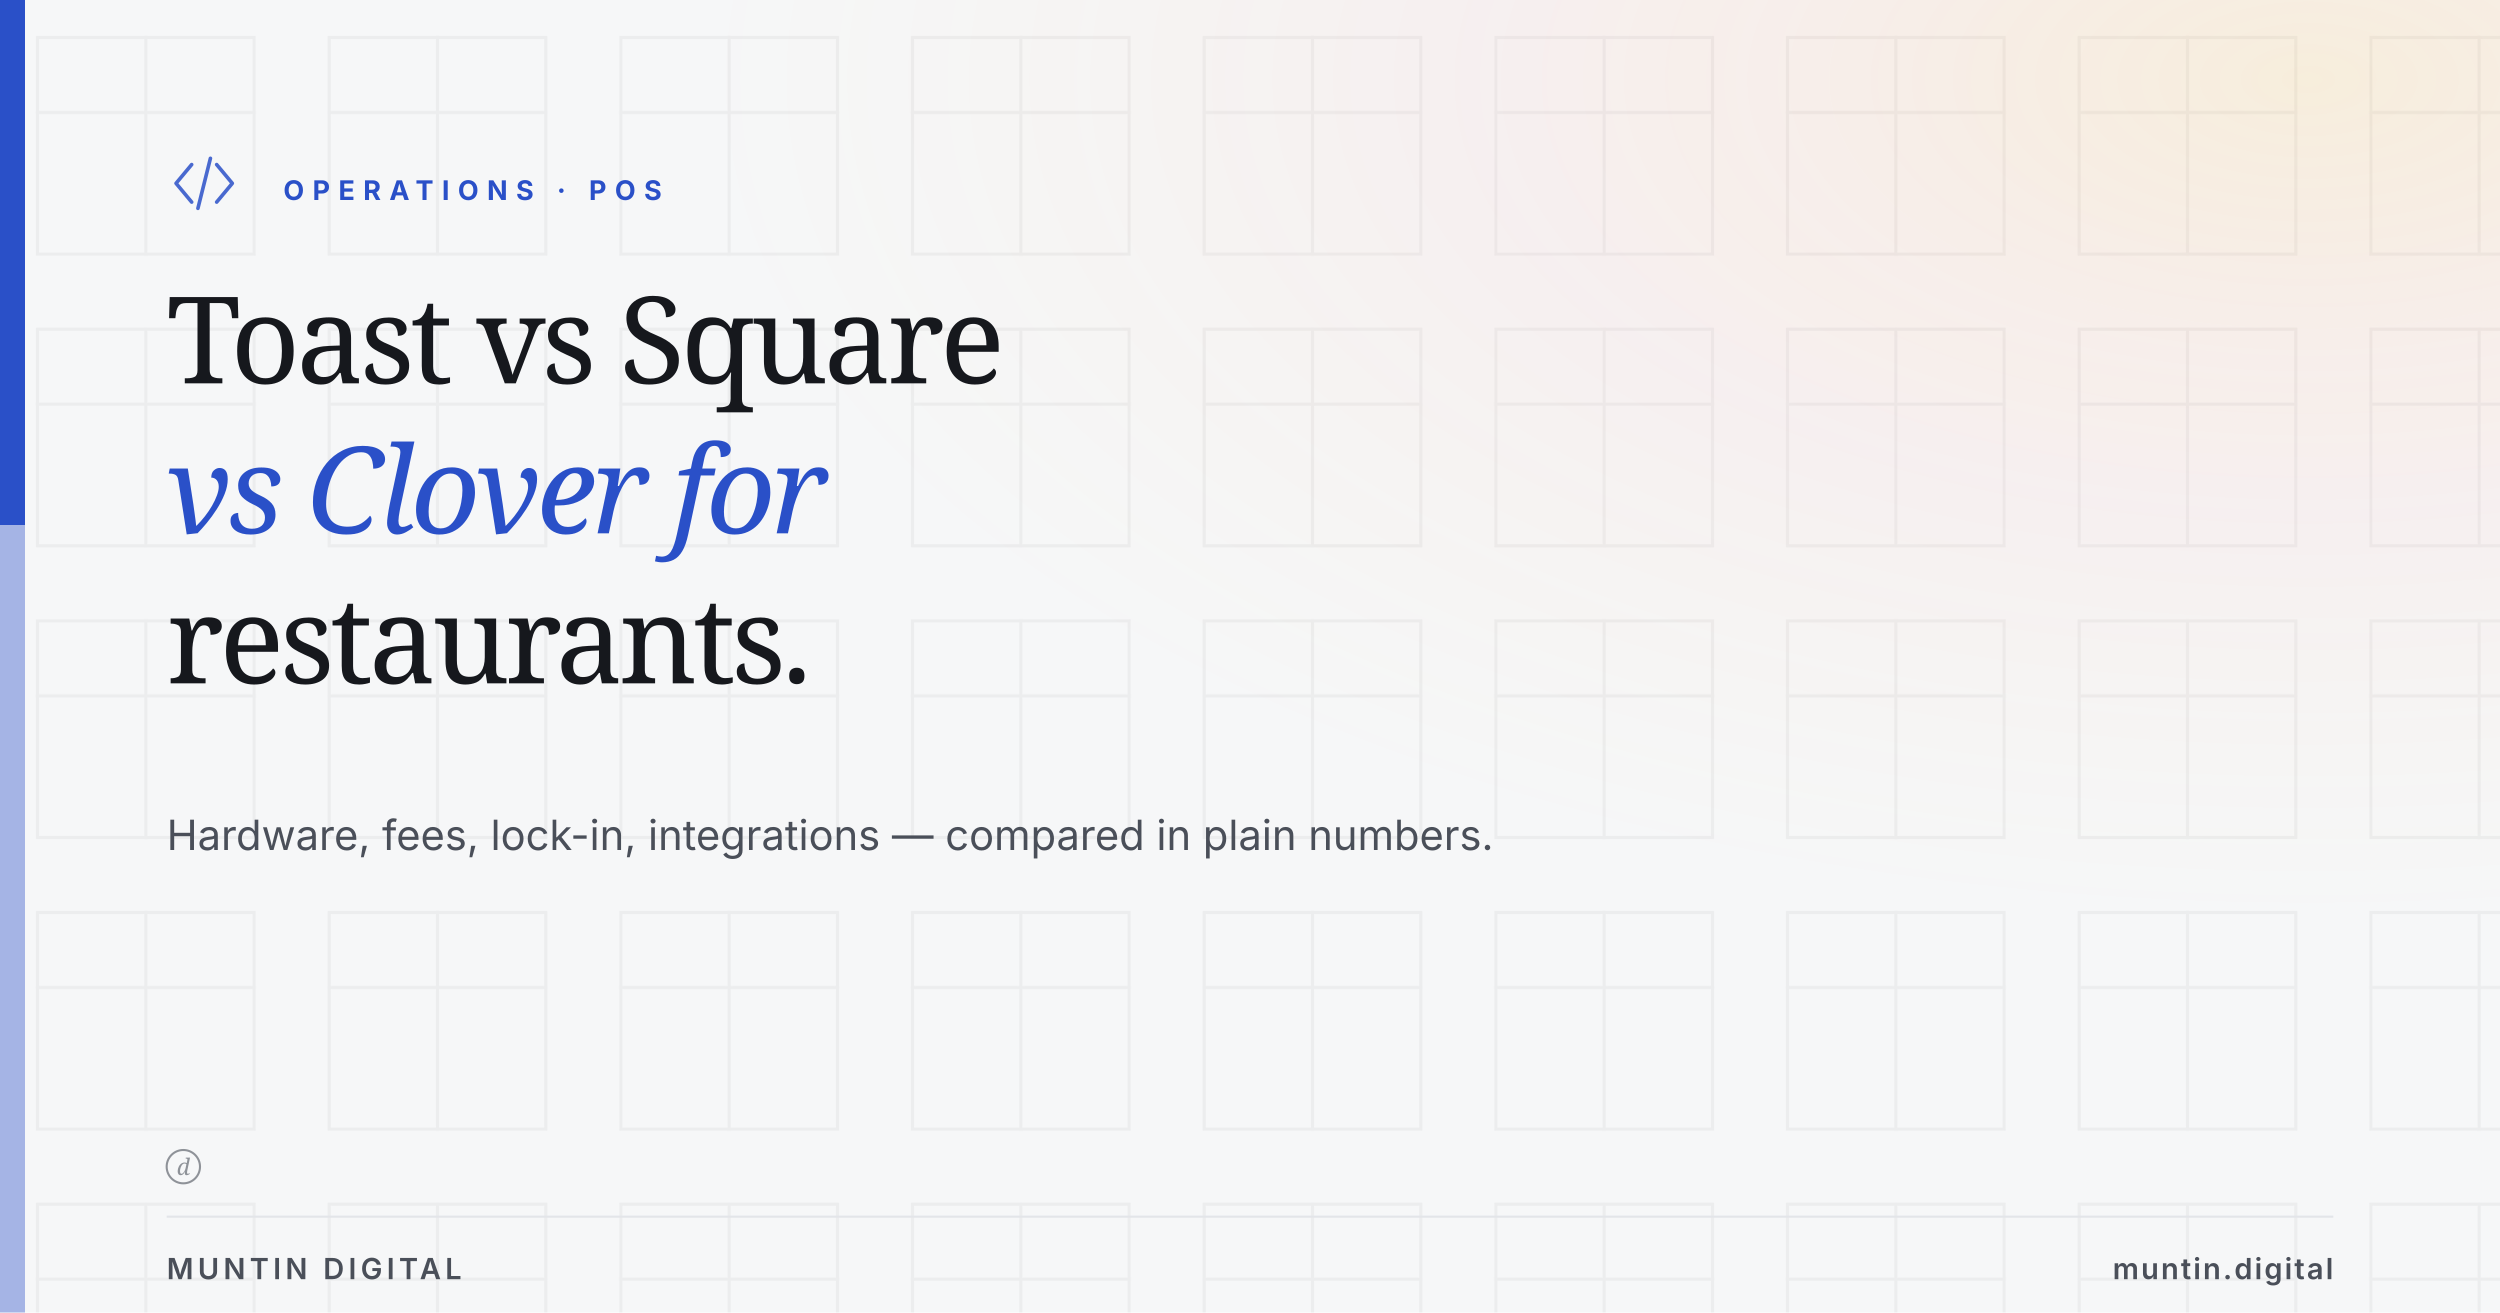
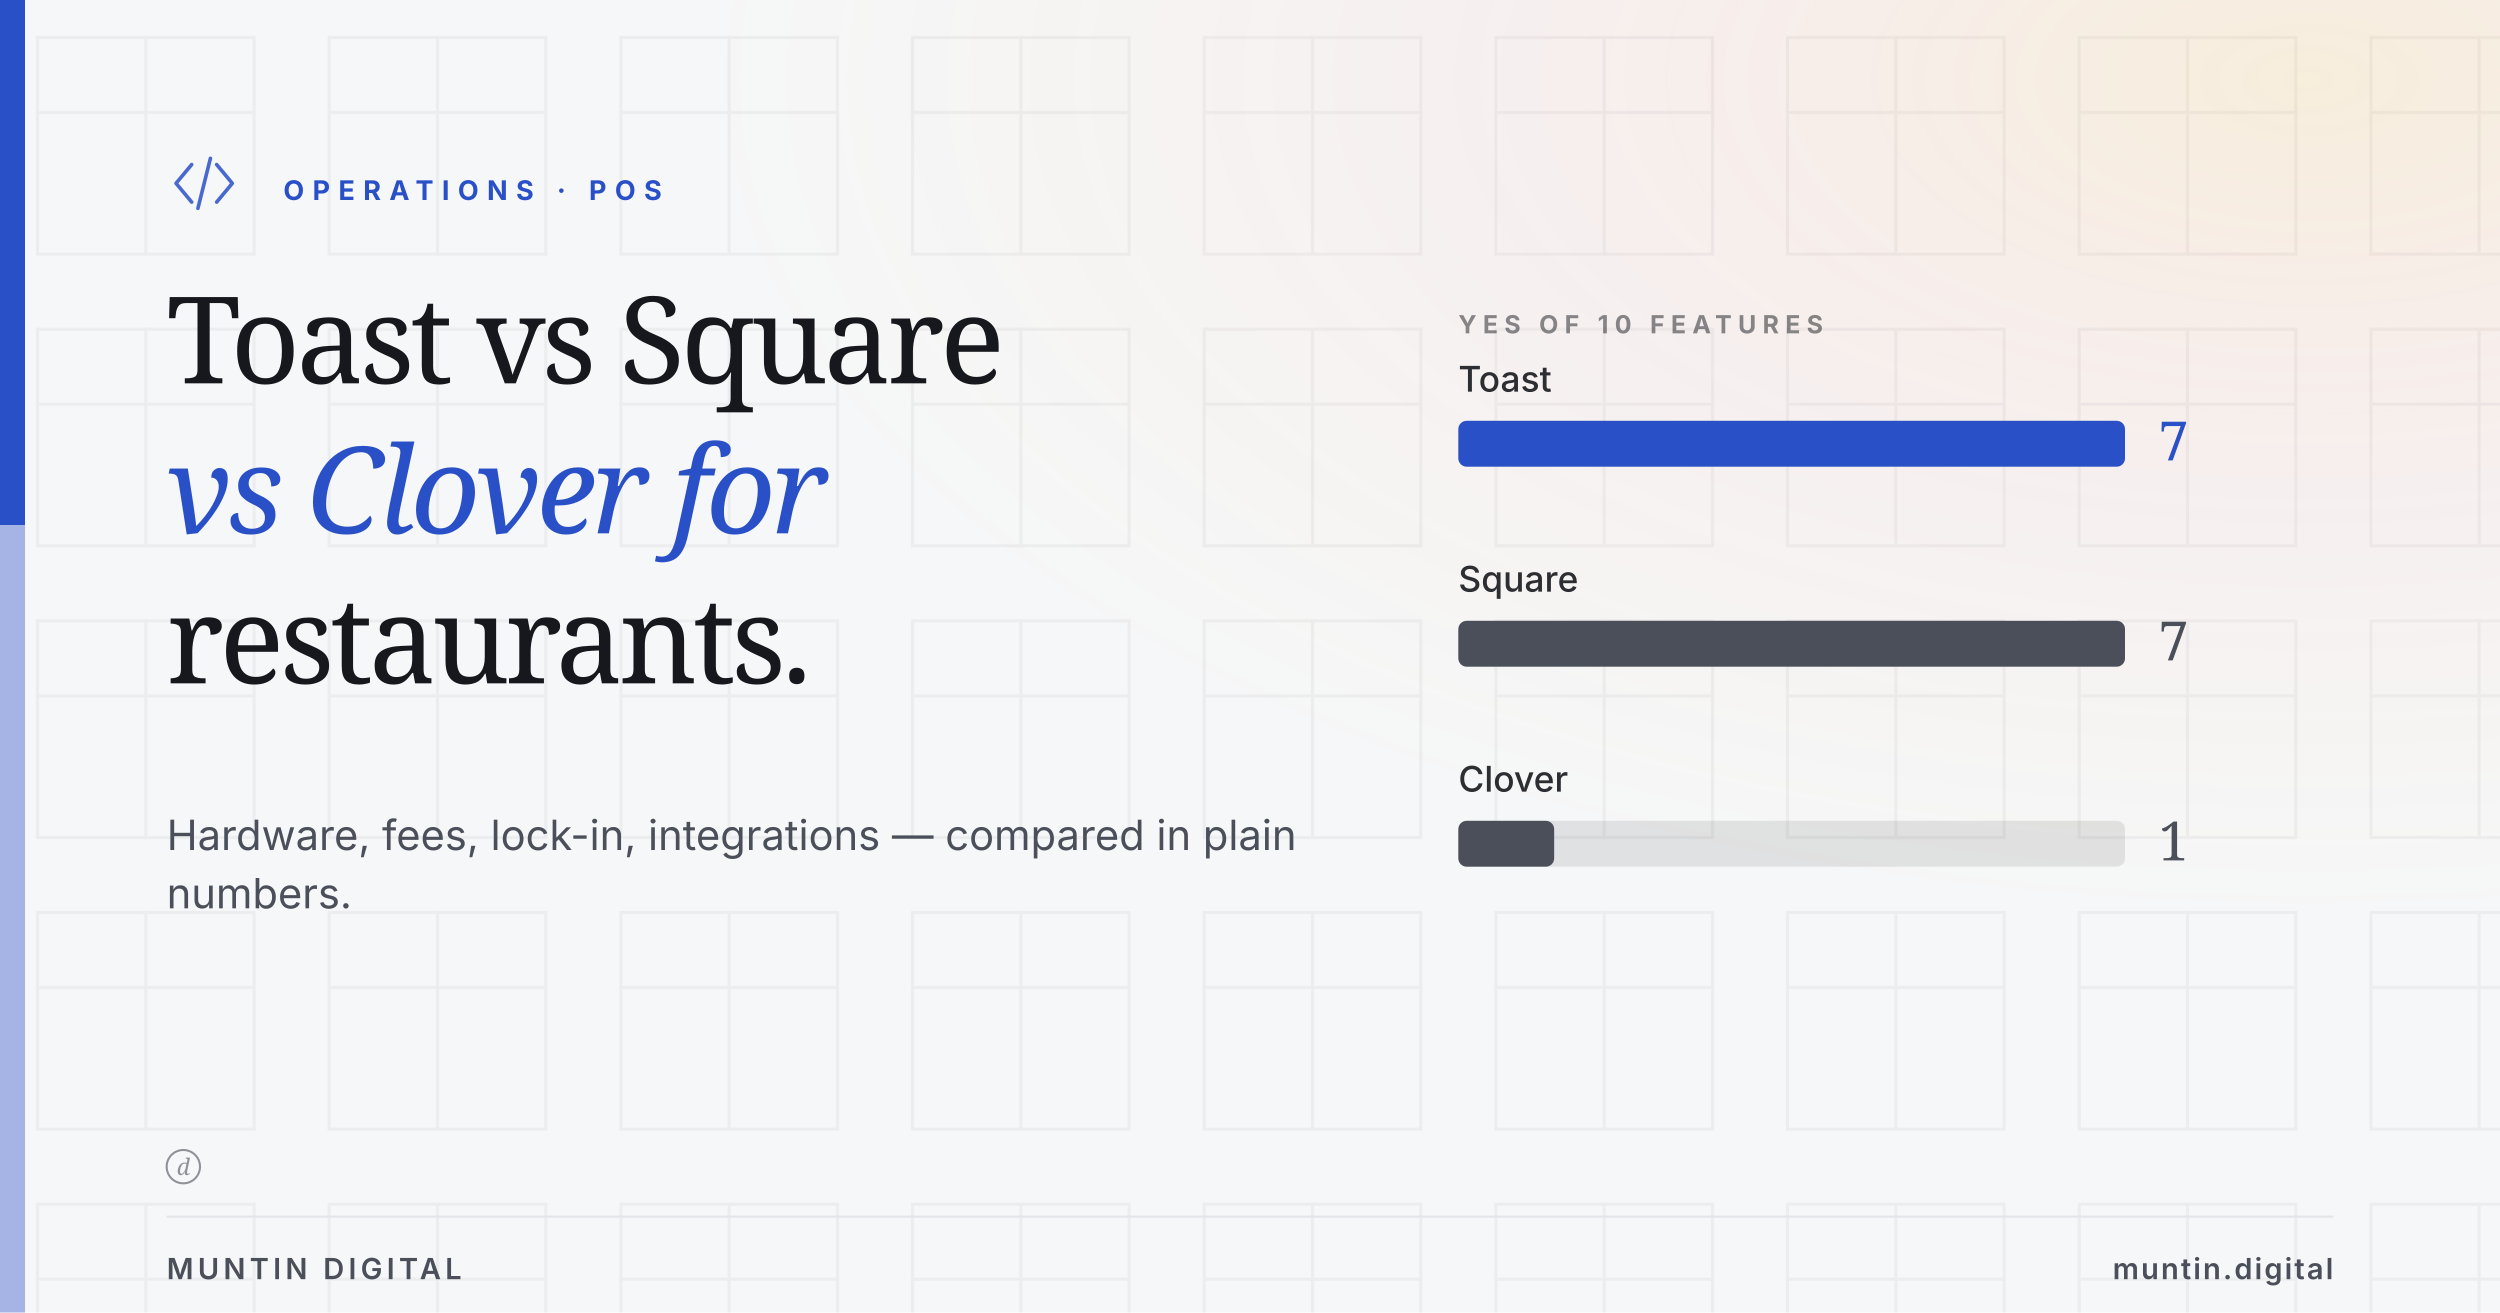
<svg xmlns="http://www.w3.org/2000/svg" viewBox="0 0 1200 630" width="1200" height="630">
  <rect width="1200" height="630" fill="#F6F7F8" />
  <defs>
    <pattern id="muntinField" x="0" y="0" width="140" height="140" patternUnits="userSpaceOnUse">
      <g transform="translate(18, 18)" fill="none" stroke="#16181D" stroke-width="1.5" stroke-linecap="square" stroke-linejoin="miter">
        <rect x="0" y="0" width="104" height="104" />
        <line x1="52" y1="0" x2="52" y2="104" />
        <line x1="0" y1="36" x2="104" y2="36" />
      </g>
    </pattern>
  </defs>
  <rect width="1200" height="630" fill="url(#muntinField)" opacity="0.045" />
  <defs>
    <radialGradient id="ghWarmSoft" cx="92%" cy="6%" r="64%">
      <stop offset="0%" stop-color="#FFB020" stop-opacity="0.13" />
      <stop offset="52%" stop-color="#FF6B5C" stop-opacity="0.05" />
      <stop offset="100%" stop-color="#FFB020" stop-opacity="0" />
    </radialGradient>
  </defs>
  <rect width="1200" height="630" fill="url(#ghWarmSoft)" />
  <rect x="0" y="0" width="12" height="252" fill="#2A50C8" />
  <rect x="0" y="252" width="12" height="378" fill="#2A50C8" opacity="0.4" />
  <g transform="translate(80, 70) scale(1.5)" fill="none" stroke="#2A50C8" stroke-width="1.167" stroke-linecap="round" stroke-linejoin="round" color="#2A50C8" opacity="0.85">
    <polyline points="8 6 3 12 8 18" />
    <polyline points="16 6 21 12 16 18" />
    <line x1="14" y1="4" x2="10" y2="20" />
  </g>
  <text x="136" y="96" font-family="Inter, Arial, sans-serif" font-size="13" font-weight="700" letter-spacing="4" fill="#2A50C8">OPERATIONS · POS</text>
  <text x="80" y="184" font-family="Fraunces, Georgia, serif" font-size="58" font-weight="500" letter-spacing="-2" fill="#16181D">Toast vs Square</text>
  <text x="80" y="256" font-family="Fraunces, Georgia, serif" font-style="italic" font-size="58" font-weight="400" letter-spacing="-2" fill="#2A50C8">vs Clover for</text>
  <text x="80" y="328" font-family="Fraunces, Georgia, serif" font-size="58" font-weight="500" letter-spacing="-2" fill="#16181D">restaurants.</text>
  <text x="80" y="408" font-family="Inter, Arial, sans-serif" font-size="20" font-weight="400" fill="#4A4F59">
-     <tspan x="80" dy="0">Hardware, fees, lock-in, integrations — compared in plain numbers.</tspan>
+     <tspan x="80" dy="0">Hardware, fees, lock-in, integrations — compared in plain</tspan>
+     <tspan x="80" dy="28">numbers.</tspan>
  </text>
+   <text x="700" y="160" font-family="Inter, Arial, sans-serif" font-size="12" font-weight="700" letter-spacing="3" fill="#16181D" opacity="0.5">YES OF 10 FEATURES</text>
+   <text x="700" y="188" font-family="Inter, Arial, sans-serif" font-size="17" font-weight="500" fill="#16181D" opacity="0.9">Toast</text>
+   <rect x="700" y="202" width="320" height="22" rx="4" fill="rgba(22,24,29,0.10)" />
+   <rect x="700" y="202" width="320" height="22" rx="4" fill="#2A50C8" />
+   <text x="1036" y="221" font-family="Fraunces, Georgia, serif" font-size="26" font-weight="500" fill="#2A50C8">7</text>
+   <text x="700" y="284" font-family="Inter, Arial, sans-serif" font-size="17" font-weight="500" fill="#16181D" opacity="0.9">Square</text>
+   <rect x="700" y="298" width="320" height="22" rx="4" fill="rgba(22,24,29,0.10)" />
+   <rect x="700" y="298" width="320" height="22" rx="4" fill="#4A4F59" />
+   <text x="1036" y="317" font-family="Fraunces, Georgia, serif" font-size="26" font-weight="500" fill="#4A4F59">7</text>
+   <text x="700" y="380" font-family="Inter, Arial, sans-serif" font-size="17" font-weight="500" fill="#16181D" opacity="0.9">Clover</text>
+   <rect x="700" y="394" width="320" height="22" rx="4" fill="rgba(22,24,29,0.10)" />
+   <rect x="700" y="394" width="46" height="22" rx="4" fill="#4A4F59" />
+   <text x="1036" y="413" font-family="Fraunces, Georgia, serif" font-size="26" font-weight="500" fill="#4A4F59">1</text>
  <g transform="translate(80, 552)" fill="#4A4F59" opacity="0.6">
    <circle cx="8" cy="8" r="8" fill="none" stroke="#4A4F59" stroke-width="1" />
    <text x="8" y="12" text-anchor="middle" font-family="Fraunces, Georgia, serif" font-style="italic" font-size="11" font-weight="500" fill="#4A4F59">d</text>
  </g>
  <line x1="80" y1="584" x2="1120" y2="584" stroke="#E3E5E9" stroke-width="1" />
  <text x="80" y="614" font-family="Inter, Arial, sans-serif" font-size="14" font-weight="600" letter-spacing="2" fill="#4A4F59">MUNTIN DIGITAL</text>
  <text x="1120" y="614" text-anchor="end" font-family="Inter, Arial, sans-serif" font-size="14" font-weight="600" letter-spacing="1" fill="#4A4F59">muntin.digital</text>
</svg>
